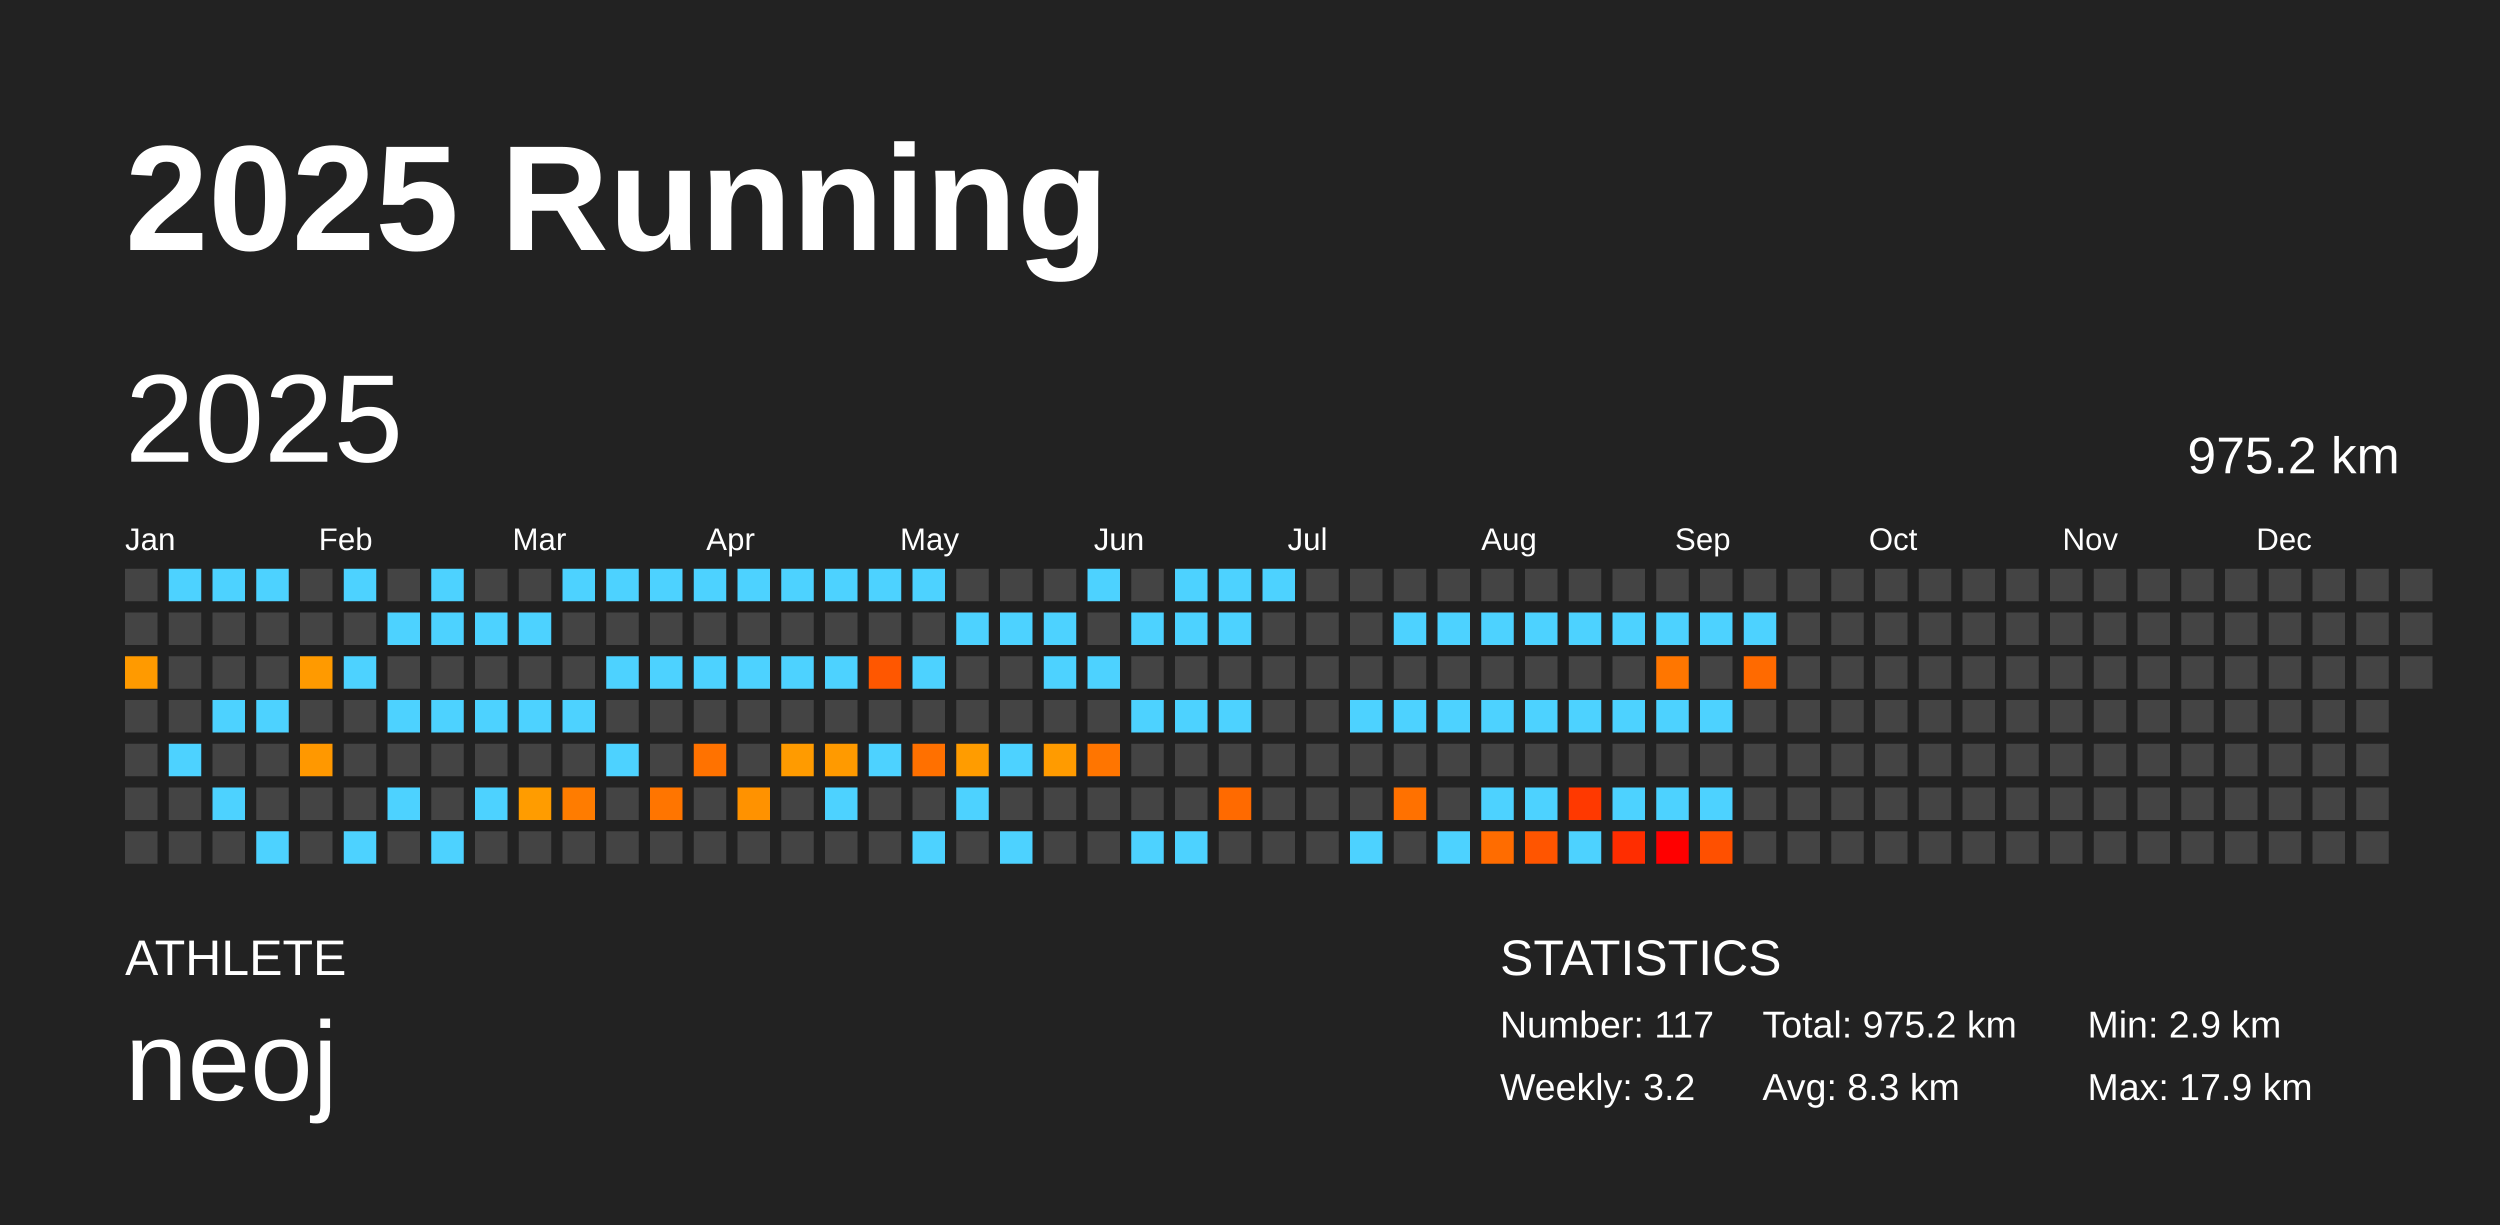
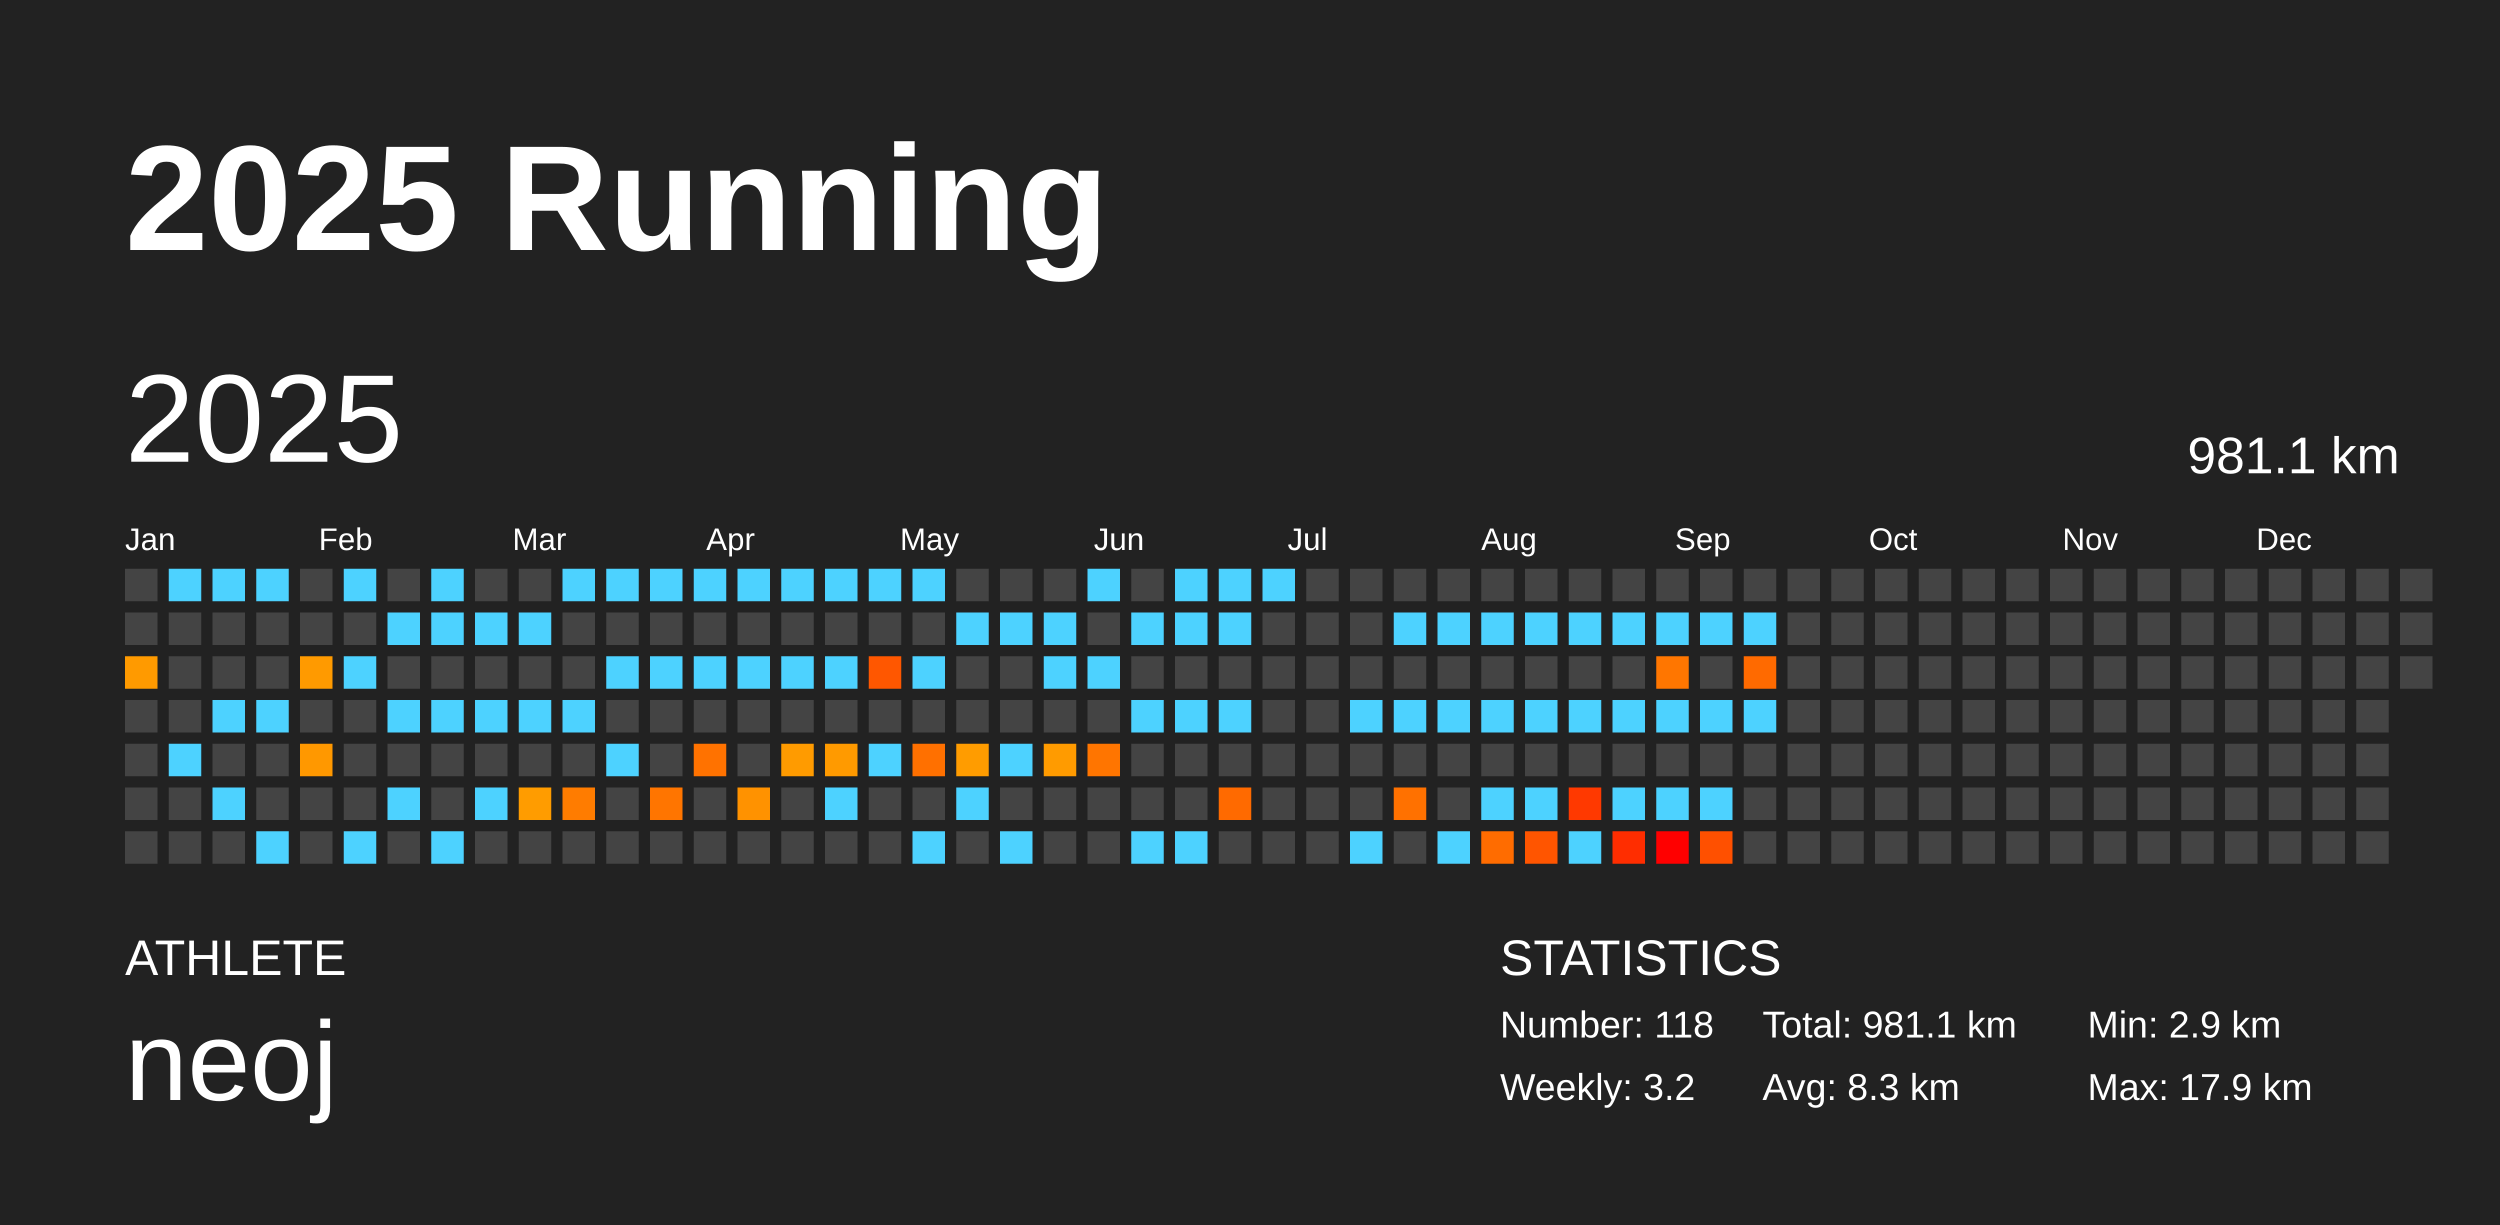
<svg xmlns="http://www.w3.org/2000/svg" baseProfile="full" height="98mm" version="1.1" viewBox="0,0,200,98" width="200mm">
  <defs />
  <rect fill="#222222" height="98" width="200" x="0" y="0" />
  <text fill="#FFFFFF" style="font-size:12px; font-family:Arial; font-weight:bold;" x="10" y="20">2025 Running</text>
  <text fill="#FFFFFF" style="font-size:4px; font-family:Arial" x="10" y="78">ATHLETE</text>
  <text fill="#FFFFFF" style="font-size:9px; font-family:Arial" x="10" y="88">neoj</text>
  <text fill="#FFFFFF" style="font-size:4px; font-family:Arial" x="120" y="78">STATISTICS</text>
-   <text fill="#FFFFFF" style="font-size:3px; font-family:Arial" x="120" y="83">Number: 117</text>
+   <text fill="#FFFFFF" style="font-size:3px; font-family:Arial" x="120" y="83">Number: 118</text>
  <text fill="#FFFFFF" style="font-size:3px; font-family:Arial" x="120" y="88">Weekly: 3.2</text>
-   <text fill="#FFFFFF" style="font-size:3px; font-family:Arial" x="141" y="83">Total: 975.2 km</text>
+   <text fill="#FFFFFF" style="font-size:3px; font-family:Arial" x="141" y="83">Total: 981.1 km</text>
  <text fill="#FFFFFF" style="font-size:3px; font-family:Arial" x="141" y="88">Avg: 8.3 km</text>
  <text fill="#FFFFFF" style="font-size:3px; font-family:Arial" x="167" y="83">Min: 2.9 km</text>
  <text fill="#FFFFFF" style="font-size:3px; font-family:Arial" x="167" y="88">Max: 17.9 km</text>
  <text dominant-baseline="hanging" fill="#FFFFFF" style="font-size:10.0px; font-family:Arial;" x="10" y="30">2025</text>
-   <text dominant-baseline="hanging" fill="#FFFFFF" style="font-size:4.125px; font-family:Arial;" x="175" y="35">975.2 km</text>
+   <text dominant-baseline="hanging" fill="#FFFFFF" style="font-size:4.125px; font-family:Arial;" x="175" y="35">981.1 km</text>
  <text fill="#FFFFFF" style="font-size:2.5px; font-family:Arial" x="10.0" y="44">Jan</text>
  <text fill="#FFFFFF" style="font-size:2.5px; font-family:Arial" x="25.5" y="44">Feb</text>
  <text fill="#FFFFFF" style="font-size:2.5px; font-family:Arial" x="41.0" y="44">Mar</text>
  <text fill="#FFFFFF" style="font-size:2.5px; font-family:Arial" x="56.5" y="44">Apr</text>
  <text fill="#FFFFFF" style="font-size:2.5px; font-family:Arial" x="72.0" y="44">May</text>
  <text fill="#FFFFFF" style="font-size:2.5px; font-family:Arial" x="87.5" y="44">Jun</text>
  <text fill="#FFFFFF" style="font-size:2.5px; font-family:Arial" x="103.0" y="44">Jul</text>
  <text fill="#FFFFFF" style="font-size:2.5px; font-family:Arial" x="118.5" y="44">Aug</text>
  <text fill="#FFFFFF" style="font-size:2.5px; font-family:Arial" x="134.0" y="44">Sep</text>
  <text fill="#FFFFFF" style="font-size:2.5px; font-family:Arial" x="149.5" y="44">Oct</text>
  <text fill="#FFFFFF" style="font-size:2.5px; font-family:Arial" x="165.0" y="44">Nov</text>
  <text fill="#FFFFFF" style="font-size:2.5px; font-family:Arial" x="180.5" y="44">Dec</text>
  <rect fill="#444444" height="2.6" width="2.6" x="10.0" y="45.5" />
  <rect fill="#444444" height="2.6" width="2.6" x="10.0" y="49.0" />
  <rect fill="#ff9a00" height="2.6" width="2.6" x="10.0" y="52.5" />
  <rect fill="#444444" height="2.6" width="2.6" x="10.0" y="56.0" />
  <rect fill="#444444" height="2.6" width="2.6" x="10.0" y="59.5" />
  <rect fill="#444444" height="2.6" width="2.6" x="10.0" y="63.0" />
  <rect fill="#444444" height="2.6" width="2.6" x="10.0" y="66.5" />
  <rect fill="#4dd2ff" height="2.6" width="2.6" x="13.5" y="45.5" />
  <rect fill="#444444" height="2.6" width="2.6" x="13.5" y="49.0" />
  <rect fill="#444444" height="2.6" width="2.6" x="13.5" y="52.5" />
  <rect fill="#444444" height="2.6" width="2.6" x="13.5" y="56.0" />
  <rect fill="#4dd2ff" height="2.6" width="2.6" x="13.5" y="59.5" />
  <rect fill="#444444" height="2.6" width="2.6" x="13.5" y="63.0" />
  <rect fill="#444444" height="2.6" width="2.6" x="13.5" y="66.5" />
  <rect fill="#4dd2ff" height="2.6" width="2.6" x="17.0" y="45.5" />
  <rect fill="#444444" height="2.6" width="2.6" x="17.0" y="49.0" />
  <rect fill="#444444" height="2.6" width="2.6" x="17.0" y="52.5" />
  <rect fill="#4dd2ff" height="2.6" width="2.6" x="17.0" y="56.0" />
  <rect fill="#444444" height="2.6" width="2.6" x="17.0" y="59.5" />
  <rect fill="#4dd2ff" height="2.6" width="2.6" x="17.0" y="63.0" />
  <rect fill="#444444" height="2.6" width="2.6" x="17.0" y="66.5" />
  <rect fill="#4dd2ff" height="2.6" width="2.6" x="20.5" y="45.5" />
  <rect fill="#444444" height="2.6" width="2.6" x="20.5" y="49.0" />
  <rect fill="#444444" height="2.6" width="2.6" x="20.5" y="52.5" />
  <rect fill="#4dd2ff" height="2.6" width="2.6" x="20.5" y="56.0" />
  <rect fill="#444444" height="2.6" width="2.6" x="20.5" y="59.5" />
  <rect fill="#444444" height="2.6" width="2.6" x="20.5" y="63.0" />
  <rect fill="#4dd2ff" height="2.6" width="2.6" x="20.5" y="66.5" />
  <rect fill="#444444" height="2.6" width="2.6" x="24.0" y="45.5" />
  <rect fill="#444444" height="2.6" width="2.6" x="24.0" y="49.0" />
  <rect fill="#ff9a00" height="2.6" width="2.6" x="24.0" y="52.5" />
  <rect fill="#444444" height="2.6" width="2.6" x="24.0" y="56.0" />
  <rect fill="#ff9800" height="2.6" width="2.6" x="24.0" y="59.5" />
  <rect fill="#444444" height="2.6" width="2.6" x="24.0" y="63.0" />
  <rect fill="#444444" height="2.6" width="2.6" x="24.0" y="66.5" />
  <rect fill="#4dd2ff" height="2.6" width="2.6" x="27.5" y="45.5" />
  <rect fill="#444444" height="2.6" width="2.6" x="27.5" y="49.0" />
  <rect fill="#4dd2ff" height="2.6" width="2.6" x="27.5" y="52.5" />
  <rect fill="#444444" height="2.6" width="2.6" x="27.5" y="56.0" />
  <rect fill="#444444" height="2.6" width="2.6" x="27.5" y="59.5" />
  <rect fill="#444444" height="2.6" width="2.6" x="27.5" y="63.0" />
  <rect fill="#4dd2ff" height="2.6" width="2.6" x="27.5" y="66.5" />
  <rect fill="#444444" height="2.6" width="2.6" x="31.0" y="45.5" />
  <rect fill="#4dd2ff" height="2.6" width="2.6" x="31.0" y="49.0" />
  <rect fill="#444444" height="2.6" width="2.6" x="31.0" y="52.5" />
  <rect fill="#4dd2ff" height="2.6" width="2.6" x="31.0" y="56.0" />
  <rect fill="#444444" height="2.6" width="2.6" x="31.0" y="59.5" />
  <rect fill="#4dd2ff" height="2.6" width="2.6" x="31.0" y="63.0" />
  <rect fill="#444444" height="2.6" width="2.6" x="31.0" y="66.5" />
  <rect fill="#4dd2ff" height="2.6" width="2.6" x="34.5" y="45.5" />
  <rect fill="#4dd2ff" height="2.6" width="2.6" x="34.5" y="49.0" />
  <rect fill="#444444" height="2.6" width="2.6" x="34.5" y="52.5" />
  <rect fill="#4dd2ff" height="2.6" width="2.6" x="34.5" y="56.0" />
  <rect fill="#444444" height="2.6" width="2.6" x="34.5" y="59.5" />
  <rect fill="#444444" height="2.6" width="2.6" x="34.5" y="63.0" />
  <rect fill="#4dd2ff" height="2.6" width="2.6" x="34.5" y="66.5" />
  <rect fill="#444444" height="2.6" width="2.6" x="38.0" y="45.5" />
  <rect fill="#4dd2ff" height="2.6" width="2.6" x="38.0" y="49.0" />
  <rect fill="#444444" height="2.6" width="2.6" x="38.0" y="52.5" />
  <rect fill="#4dd2ff" height="2.6" width="2.6" x="38.0" y="56.0" />
  <rect fill="#444444" height="2.6" width="2.6" x="38.0" y="59.5" />
  <rect fill="#4dd2ff" height="2.6" width="2.6" x="38.0" y="63.0" />
  <rect fill="#444444" height="2.6" width="2.6" x="38.0" y="66.5" />
  <rect fill="#444444" height="2.6" width="2.6" x="41.5" y="45.5" />
  <rect fill="#4dd2ff" height="2.6" width="2.6" x="41.5" y="49.0" />
  <rect fill="#444444" height="2.6" width="2.6" x="41.5" y="52.5" />
  <rect fill="#4dd2ff" height="2.6" width="2.6" x="41.5" y="56.0" />
  <rect fill="#444444" height="2.6" width="2.6" x="41.5" y="59.5" />
  <rect fill="#ff9c00" height="2.6" width="2.6" x="41.5" y="63.0" />
  <rect fill="#444444" height="2.6" width="2.6" x="41.5" y="66.5" />
  <rect fill="#4dd2ff" height="2.6" width="2.6" x="45.0" y="45.5" />
  <rect fill="#444444" height="2.6" width="2.6" x="45.0" y="49.0" />
  <rect fill="#444444" height="2.6" width="2.6" x="45.0" y="52.5" />
  <rect fill="#4dd2ff" height="2.6" width="2.6" x="45.0" y="56.0" />
  <rect fill="#444444" height="2.6" width="2.6" x="45.0" y="59.5" />
  <rect fill="#ff7c00" height="2.6" width="2.6" x="45.0" y="63.0" />
  <rect fill="#444444" height="2.6" width="2.6" x="45.0" y="66.5" />
  <rect fill="#4dd2ff" height="2.6" width="2.6" x="48.5" y="45.5" />
  <rect fill="#444444" height="2.6" width="2.6" x="48.5" y="49.0" />
  <rect fill="#4dd2ff" height="2.6" width="2.6" x="48.5" y="52.5" />
  <rect fill="#444444" height="2.6" width="2.6" x="48.5" y="56.0" />
  <rect fill="#4dd2ff" height="2.6" width="2.6" x="48.5" y="59.5" />
  <rect fill="#444444" height="2.6" width="2.6" x="48.5" y="63.0" />
  <rect fill="#444444" height="2.6" width="2.6" x="48.5" y="66.5" />
  <rect fill="#4dd2ff" height="2.6" width="2.6" x="52.0" y="45.5" />
  <rect fill="#444444" height="2.6" width="2.6" x="52.0" y="49.0" />
  <rect fill="#4dd2ff" height="2.6" width="2.6" x="52.0" y="52.5" />
  <rect fill="#444444" height="2.6" width="2.6" x="52.0" y="56.0" />
  <rect fill="#444444" height="2.6" width="2.6" x="52.0" y="59.5" />
  <rect fill="#ff7500" height="2.6" width="2.6" x="52.0" y="63.0" />
  <rect fill="#444444" height="2.6" width="2.6" x="52.0" y="66.5" />
  <rect fill="#4dd2ff" height="2.6" width="2.6" x="55.5" y="45.5" />
  <rect fill="#444444" height="2.6" width="2.6" x="55.5" y="49.0" />
  <rect fill="#4dd2ff" height="2.6" width="2.6" x="55.5" y="52.5" />
  <rect fill="#444444" height="2.6" width="2.6" x="55.5" y="56.0" />
  <rect fill="#ff7200" height="2.6" width="2.6" x="55.5" y="59.5" />
  <rect fill="#444444" height="2.6" width="2.6" x="55.5" y="63.0" />
  <rect fill="#444444" height="2.6" width="2.6" x="55.5" y="66.5" />
  <rect fill="#4dd2ff" height="2.6" width="2.6" x="59.0" y="45.5" />
  <rect fill="#444444" height="2.6" width="2.6" x="59.0" y="49.0" />
  <rect fill="#4dd2ff" height="2.6" width="2.6" x="59.0" y="52.5" />
  <rect fill="#444444" height="2.6" width="2.6" x="59.0" y="56.0" />
  <rect fill="#444444" height="2.6" width="2.6" x="59.0" y="59.5" />
  <rect fill="#ff9200" height="2.6" width="2.6" x="59.0" y="63.0" />
  <rect fill="#444444" height="2.6" width="2.6" x="59.0" y="66.5" />
  <rect fill="#4dd2ff" height="2.6" width="2.6" x="62.5" y="45.5" />
  <rect fill="#444444" height="2.6" width="2.6" x="62.5" y="49.0" />
  <rect fill="#4dd2ff" height="2.6" width="2.6" x="62.5" y="52.5" />
  <rect fill="#444444" height="2.6" width="2.6" x="62.5" y="56.0" />
  <rect fill="#ff9b00" height="2.6" width="2.6" x="62.5" y="59.5" />
  <rect fill="#444444" height="2.6" width="2.6" x="62.5" y="63.0" />
  <rect fill="#444444" height="2.6" width="2.6" x="62.5" y="66.5" />
  <rect fill="#4dd2ff" height="2.6" width="2.6" x="66.0" y="45.5" />
  <rect fill="#444444" height="2.6" width="2.6" x="66.0" y="49.0" />
  <rect fill="#4dd2ff" height="2.6" width="2.6" x="66.0" y="52.5" />
  <rect fill="#444444" height="2.6" width="2.6" x="66.0" y="56.0" />
  <rect fill="#ff9a00" height="2.6" width="2.6" x="66.0" y="59.5" />
  <rect fill="#4dd2ff" height="2.6" width="2.6" x="66.0" y="63.0" />
  <rect fill="#444444" height="2.6" width="2.6" x="66.0" y="66.5" />
  <rect fill="#4dd2ff" height="2.6" width="2.6" x="69.5" y="45.5" />
  <rect fill="#444444" height="2.6" width="2.6" x="69.5" y="49.0" />
  <rect fill="#ff5700" height="2.6" width="2.6" x="69.5" y="52.5" />
  <rect fill="#444444" height="2.6" width="2.6" x="69.5" y="56.0" />
  <rect fill="#4dd2ff" height="2.6" width="2.6" x="69.5" y="59.5" />
  <rect fill="#444444" height="2.6" width="2.6" x="69.5" y="63.0" />
  <rect fill="#444444" height="2.6" width="2.6" x="69.5" y="66.5" />
  <rect fill="#4dd2ff" height="2.6" width="2.6" x="73.0" y="45.5" />
  <rect fill="#444444" height="2.6" width="2.6" x="73.0" y="49.0" />
  <rect fill="#4dd2ff" height="2.6" width="2.6" x="73.0" y="52.5" />
  <rect fill="#444444" height="2.6" width="2.6" x="73.0" y="56.0" />
  <rect fill="#ff7000" height="2.6" width="2.6" x="73.0" y="59.5" />
  <rect fill="#444444" height="2.6" width="2.6" x="73.0" y="63.0" />
  <rect fill="#4dd2ff" height="2.6" width="2.6" x="73.0" y="66.5" />
  <rect fill="#444444" height="2.6" width="2.6" x="76.5" y="45.5" />
  <rect fill="#4dd2ff" height="2.6" width="2.6" x="76.5" y="49.0" />
  <rect fill="#444444" height="2.6" width="2.6" x="76.5" y="52.5" />
  <rect fill="#444444" height="2.6" width="2.6" x="76.5" y="56.0" />
  <rect fill="#ff9c00" height="2.6" width="2.6" x="76.5" y="59.5" />
  <rect fill="#4dd2ff" height="2.6" width="2.6" x="76.5" y="63.0" />
  <rect fill="#444444" height="2.6" width="2.6" x="76.5" y="66.5" />
  <rect fill="#444444" height="2.6" width="2.6" x="80.0" y="45.5" />
  <rect fill="#4dd2ff" height="2.6" width="2.6" x="80.0" y="49.0" />
  <rect fill="#444444" height="2.6" width="2.6" x="80.0" y="52.5" />
  <rect fill="#444444" height="2.6" width="2.6" x="80.0" y="56.0" />
  <rect fill="#4dd2ff" height="2.6" width="2.6" x="80.0" y="59.5" />
  <rect fill="#444444" height="2.6" width="2.6" x="80.0" y="63.0" />
  <rect fill="#4dd2ff" height="2.6" width="2.6" x="80.0" y="66.5" />
  <rect fill="#444444" height="2.6" width="2.6" x="83.5" y="45.5" />
  <rect fill="#4dd2ff" height="2.6" width="2.6" x="83.5" y="49.0" />
  <rect fill="#4dd2ff" height="2.6" width="2.6" x="83.5" y="52.5" />
  <rect fill="#444444" height="2.6" width="2.6" x="83.5" y="56.0" />
  <rect fill="#ff9b00" height="2.6" width="2.6" x="83.5" y="59.5" />
  <rect fill="#444444" height="2.6" width="2.6" x="83.5" y="63.0" />
  <rect fill="#444444" height="2.6" width="2.6" x="83.5" y="66.5" />
  <rect fill="#4dd2ff" height="2.6" width="2.6" x="87.0" y="45.5" />
  <rect fill="#444444" height="2.6" width="2.6" x="87.0" y="49.0" />
  <rect fill="#4dd2ff" height="2.6" width="2.6" x="87.0" y="52.5" />
  <rect fill="#444444" height="2.6" width="2.6" x="87.0" y="56.0" />
  <rect fill="#ff7500" height="2.6" width="2.6" x="87.0" y="59.5" />
  <rect fill="#444444" height="2.6" width="2.6" x="87.0" y="63.0" />
  <rect fill="#444444" height="2.6" width="2.6" x="87.0" y="66.5" />
  <rect fill="#444444" height="2.6" width="2.6" x="90.5" y="45.5" />
  <rect fill="#4dd2ff" height="2.6" width="2.6" x="90.5" y="49.0" />
  <rect fill="#444444" height="2.6" width="2.6" x="90.5" y="52.5" />
  <rect fill="#4dd2ff" height="2.6" width="2.6" x="90.5" y="56.0" />
  <rect fill="#444444" height="2.6" width="2.6" x="90.5" y="59.5" />
  <rect fill="#444444" height="2.6" width="2.6" x="90.5" y="63.0" />
  <rect fill="#4dd2ff" height="2.6" width="2.6" x="90.5" y="66.5" />
  <rect fill="#4dd2ff" height="2.6" width="2.6" x="94.0" y="45.5" />
  <rect fill="#4dd2ff" height="2.6" width="2.6" x="94.0" y="49.0" />
  <rect fill="#444444" height="2.6" width="2.6" x="94.0" y="52.5" />
  <rect fill="#4dd2ff" height="2.6" width="2.6" x="94.0" y="56.0" />
  <rect fill="#444444" height="2.6" width="2.6" x="94.0" y="59.5" />
  <rect fill="#444444" height="2.6" width="2.6" x="94.0" y="63.0" />
  <rect fill="#4dd2ff" height="2.6" width="2.6" x="94.0" y="66.5" />
  <rect fill="#4dd2ff" height="2.6" width="2.6" x="97.5" y="45.5" />
  <rect fill="#4dd2ff" height="2.6" width="2.6" x="97.5" y="49.0" />
  <rect fill="#444444" height="2.6" width="2.6" x="97.5" y="52.5" />
  <rect fill="#4dd2ff" height="2.6" width="2.6" x="97.5" y="56.0" />
  <rect fill="#444444" height="2.6" width="2.6" x="97.5" y="59.5" />
  <rect fill="#ff6a00" height="2.6" width="2.6" x="97.5" y="63.0" />
  <rect fill="#444444" height="2.6" width="2.6" x="97.5" y="66.5" />
  <rect fill="#4dd2ff" height="2.6" width="2.6" x="101.0" y="45.5" />
  <rect fill="#444444" height="2.6" width="2.6" x="101.0" y="49.0" />
  <rect fill="#444444" height="2.6" width="2.6" x="101.0" y="52.5" />
  <rect fill="#444444" height="2.6" width="2.6" x="101.0" y="56.0" />
  <rect fill="#444444" height="2.6" width="2.6" x="101.0" y="59.5" />
  <rect fill="#444444" height="2.6" width="2.6" x="101.0" y="63.0" />
  <rect fill="#444444" height="2.6" width="2.6" x="101.0" y="66.5" />
  <rect fill="#444444" height="2.6" width="2.6" x="104.5" y="45.5" />
  <rect fill="#444444" height="2.6" width="2.6" x="104.5" y="49.0" />
  <rect fill="#444444" height="2.6" width="2.6" x="104.5" y="52.5" />
  <rect fill="#444444" height="2.6" width="2.6" x="104.5" y="56.0" />
  <rect fill="#444444" height="2.6" width="2.6" x="104.5" y="59.5" />
  <rect fill="#444444" height="2.6" width="2.6" x="104.5" y="63.0" />
  <rect fill="#444444" height="2.6" width="2.6" x="104.5" y="66.5" />
  <rect fill="#444444" height="2.6" width="2.6" x="108.0" y="45.5" />
  <rect fill="#444444" height="2.6" width="2.6" x="108.0" y="49.0" />
  <rect fill="#444444" height="2.6" width="2.6" x="108.0" y="52.5" />
  <rect fill="#4dd2ff" height="2.6" width="2.6" x="108.0" y="56.0" />
  <rect fill="#444444" height="2.6" width="2.6" x="108.0" y="59.5" />
  <rect fill="#444444" height="2.6" width="2.6" x="108.0" y="63.0" />
  <rect fill="#4dd2ff" height="2.6" width="2.6" x="108.0" y="66.5" />
  <rect fill="#444444" height="2.6" width="2.6" x="111.5" y="45.5" />
  <rect fill="#4dd2ff" height="2.6" width="2.6" x="111.5" y="49.0" />
  <rect fill="#444444" height="2.6" width="2.6" x="111.5" y="52.5" />
  <rect fill="#4dd2ff" height="2.6" width="2.6" x="111.5" y="56.0" />
  <rect fill="#444444" height="2.6" width="2.6" x="111.5" y="59.5" />
  <rect fill="#ff7100" height="2.6" width="2.6" x="111.5" y="63.0" />
  <rect fill="#444444" height="2.6" width="2.6" x="111.5" y="66.5" />
  <rect fill="#444444" height="2.6" width="2.6" x="115.0" y="45.5" />
  <rect fill="#4dd2ff" height="2.6" width="2.6" x="115.0" y="49.0" />
  <rect fill="#444444" height="2.6" width="2.6" x="115.0" y="52.5" />
  <rect fill="#4dd2ff" height="2.6" width="2.6" x="115.0" y="56.0" />
  <rect fill="#444444" height="2.6" width="2.6" x="115.0" y="59.5" />
  <rect fill="#444444" height="2.6" width="2.6" x="115.0" y="63.0" />
  <rect fill="#4dd2ff" height="2.6" width="2.6" x="115.0" y="66.5" />
  <rect fill="#444444" height="2.6" width="2.6" x="118.5" y="45.5" />
  <rect fill="#4dd2ff" height="2.6" width="2.6" x="118.5" y="49.0" />
  <rect fill="#444444" height="2.6" width="2.6" x="118.5" y="52.5" />
  <rect fill="#4dd2ff" height="2.6" width="2.6" x="118.5" y="56.0" />
  <rect fill="#444444" height="2.6" width="2.6" x="118.5" y="59.5" />
  <rect fill="#4dd2ff" height="2.6" width="2.6" x="118.5" y="63.0" />
  <rect fill="#ff6c00" height="2.6" width="2.6" x="118.5" y="66.5" />
  <rect fill="#444444" height="2.6" width="2.6" x="122.0" y="45.5" />
  <rect fill="#4dd2ff" height="2.6" width="2.6" x="122.0" y="49.0" />
  <rect fill="#444444" height="2.6" width="2.6" x="122.0" y="52.5" />
  <rect fill="#4dd2ff" height="2.6" width="2.6" x="122.0" y="56.0" />
  <rect fill="#444444" height="2.6" width="2.6" x="122.0" y="59.5" />
  <rect fill="#4dd2ff" height="2.6" width="2.6" x="122.0" y="63.0" />
  <rect fill="#ff5500" height="2.6" width="2.6" x="122.0" y="66.5" />
  <rect fill="#444444" height="2.6" width="2.6" x="125.5" y="45.5" />
  <rect fill="#4dd2ff" height="2.6" width="2.6" x="125.5" y="49.0" />
  <rect fill="#444444" height="2.6" width="2.6" x="125.5" y="52.5" />
  <rect fill="#4dd2ff" height="2.6" width="2.6" x="125.5" y="56.0" />
  <rect fill="#444444" height="2.6" width="2.6" x="125.5" y="59.5" />
  <rect fill="#ff3900" height="2.6" width="2.6" x="125.5" y="63.0" />
  <rect fill="#4dd2ff" height="2.6" width="2.6" x="125.5" y="66.5" />
  <rect fill="#444444" height="2.6" width="2.6" x="129.0" y="45.5" />
  <rect fill="#4dd2ff" height="2.6" width="2.6" x="129.0" y="49.0" />
  <rect fill="#444444" height="2.6" width="2.6" x="129.0" y="52.5" />
  <rect fill="#4dd2ff" height="2.6" width="2.6" x="129.0" y="56.0" />
  <rect fill="#444444" height="2.6" width="2.6" x="129.0" y="59.5" />
  <rect fill="#4dd2ff" height="2.6" width="2.6" x="129.0" y="63.0" />
  <rect fill="#ff2d00" height="2.6" width="2.6" x="129.0" y="66.5" />
  <rect fill="#444444" height="2.6" width="2.6" x="132.5" y="45.5" />
  <rect fill="#4dd2ff" height="2.6" width="2.6" x="132.5" y="49.0" />
  <rect fill="#ff7600" height="2.6" width="2.6" x="132.5" y="52.5" />
  <rect fill="#4dd2ff" height="2.6" width="2.6" x="132.5" y="56.0" />
  <rect fill="#444444" height="2.6" width="2.6" x="132.5" y="59.5" />
  <rect fill="#4dd2ff" height="2.6" width="2.6" x="132.5" y="63.0" />
  <rect fill="#ff0000" height="2.6" width="2.6" x="132.5" y="66.5" />
  <rect fill="#444444" height="2.6" width="2.6" x="136.0" y="45.5" />
  <rect fill="#4dd2ff" height="2.6" width="2.6" x="136.0" y="49.0" />
  <rect fill="#444444" height="2.6" width="2.6" x="136.0" y="52.5" />
  <rect fill="#4dd2ff" height="2.6" width="2.6" x="136.0" y="56.0" />
  <rect fill="#444444" height="2.6" width="2.6" x="136.0" y="59.5" />
  <rect fill="#4dd2ff" height="2.6" width="2.6" x="136.0" y="63.0" />
  <rect fill="#ff5000" height="2.6" width="2.6" x="136.0" y="66.5" />
  <rect fill="#444444" height="2.6" width="2.6" x="139.5" y="45.5" />
  <rect fill="#4dd2ff" height="2.6" width="2.6" x="139.5" y="49.0" />
  <rect fill="#ff6a00" height="2.6" width="2.6" x="139.5" y="52.5" />
-   <rect fill="#444444" height="2.6" width="2.6" x="139.5" y="56.0" />
+   <rect fill="#4dd2ff" height="2.6" width="2.6" x="139.5" y="56.0" />
  <rect fill="#444444" height="2.6" width="2.6" x="139.5" y="59.5" />
  <rect fill="#444444" height="2.6" width="2.6" x="139.5" y="63.0" />
  <rect fill="#444444" height="2.6" width="2.6" x="139.5" y="66.5" />
  <rect fill="#444444" height="2.6" width="2.6" x="143.0" y="45.5" />
  <rect fill="#444444" height="2.6" width="2.6" x="143.0" y="49.0" />
  <rect fill="#444444" height="2.6" width="2.6" x="143.0" y="52.5" />
  <rect fill="#444444" height="2.6" width="2.6" x="143.0" y="56.0" />
  <rect fill="#444444" height="2.6" width="2.6" x="143.0" y="59.5" />
  <rect fill="#444444" height="2.6" width="2.6" x="143.0" y="63.0" />
  <rect fill="#444444" height="2.6" width="2.6" x="143.0" y="66.5" />
  <rect fill="#444444" height="2.6" width="2.6" x="146.5" y="45.5" />
  <rect fill="#444444" height="2.6" width="2.6" x="146.5" y="49.0" />
  <rect fill="#444444" height="2.6" width="2.6" x="146.5" y="52.5" />
  <rect fill="#444444" height="2.6" width="2.6" x="146.5" y="56.0" />
  <rect fill="#444444" height="2.6" width="2.6" x="146.5" y="59.5" />
  <rect fill="#444444" height="2.6" width="2.6" x="146.5" y="63.0" />
  <rect fill="#444444" height="2.6" width="2.6" x="146.5" y="66.5" />
  <rect fill="#444444" height="2.6" width="2.6" x="150.0" y="45.5" />
  <rect fill="#444444" height="2.6" width="2.6" x="150.0" y="49.0" />
  <rect fill="#444444" height="2.6" width="2.6" x="150.0" y="52.5" />
  <rect fill="#444444" height="2.6" width="2.6" x="150.0" y="56.0" />
  <rect fill="#444444" height="2.6" width="2.6" x="150.0" y="59.5" />
  <rect fill="#444444" height="2.6" width="2.6" x="150.0" y="63.0" />
  <rect fill="#444444" height="2.6" width="2.6" x="150.0" y="66.5" />
  <rect fill="#444444" height="2.6" width="2.6" x="153.5" y="45.5" />
  <rect fill="#444444" height="2.6" width="2.6" x="153.5" y="49.0" />
  <rect fill="#444444" height="2.6" width="2.6" x="153.5" y="52.5" />
  <rect fill="#444444" height="2.6" width="2.6" x="153.5" y="56.0" />
  <rect fill="#444444" height="2.6" width="2.6" x="153.5" y="59.5" />
  <rect fill="#444444" height="2.6" width="2.6" x="153.5" y="63.0" />
  <rect fill="#444444" height="2.6" width="2.6" x="153.5" y="66.5" />
  <rect fill="#444444" height="2.6" width="2.6" x="157.0" y="45.5" />
  <rect fill="#444444" height="2.6" width="2.6" x="157.0" y="49.0" />
  <rect fill="#444444" height="2.6" width="2.6" x="157.0" y="52.5" />
  <rect fill="#444444" height="2.6" width="2.6" x="157.0" y="56.0" />
  <rect fill="#444444" height="2.6" width="2.6" x="157.0" y="59.5" />
  <rect fill="#444444" height="2.6" width="2.6" x="157.0" y="63.0" />
  <rect fill="#444444" height="2.6" width="2.6" x="157.0" y="66.5" />
  <rect fill="#444444" height="2.6" width="2.6" x="160.5" y="45.5" />
  <rect fill="#444444" height="2.6" width="2.6" x="160.5" y="49.0" />
  <rect fill="#444444" height="2.6" width="2.6" x="160.5" y="52.5" />
  <rect fill="#444444" height="2.6" width="2.6" x="160.5" y="56.0" />
  <rect fill="#444444" height="2.6" width="2.6" x="160.5" y="59.5" />
  <rect fill="#444444" height="2.6" width="2.6" x="160.5" y="63.0" />
  <rect fill="#444444" height="2.6" width="2.6" x="160.5" y="66.5" />
  <rect fill="#444444" height="2.6" width="2.6" x="164.0" y="45.5" />
  <rect fill="#444444" height="2.6" width="2.6" x="164.0" y="49.0" />
  <rect fill="#444444" height="2.6" width="2.6" x="164.0" y="52.5" />
  <rect fill="#444444" height="2.6" width="2.6" x="164.0" y="56.0" />
  <rect fill="#444444" height="2.6" width="2.6" x="164.0" y="59.5" />
  <rect fill="#444444" height="2.6" width="2.6" x="164.0" y="63.0" />
  <rect fill="#444444" height="2.6" width="2.6" x="164.0" y="66.5" />
  <rect fill="#444444" height="2.6" width="2.6" x="167.5" y="45.5" />
  <rect fill="#444444" height="2.6" width="2.6" x="167.5" y="49.0" />
  <rect fill="#444444" height="2.6" width="2.6" x="167.5" y="52.5" />
  <rect fill="#444444" height="2.6" width="2.6" x="167.5" y="56.0" />
  <rect fill="#444444" height="2.6" width="2.6" x="167.5" y="59.5" />
  <rect fill="#444444" height="2.6" width="2.6" x="167.5" y="63.0" />
  <rect fill="#444444" height="2.6" width="2.6" x="167.5" y="66.5" />
  <rect fill="#444444" height="2.6" width="2.6" x="171.0" y="45.5" />
  <rect fill="#444444" height="2.6" width="2.6" x="171.0" y="49.0" />
  <rect fill="#444444" height="2.6" width="2.6" x="171.0" y="52.5" />
  <rect fill="#444444" height="2.6" width="2.6" x="171.0" y="56.0" />
  <rect fill="#444444" height="2.6" width="2.6" x="171.0" y="59.5" />
  <rect fill="#444444" height="2.6" width="2.6" x="171.0" y="63.0" />
  <rect fill="#444444" height="2.6" width="2.6" x="171.0" y="66.5" />
  <rect fill="#444444" height="2.6" width="2.6" x="174.5" y="45.5" />
  <rect fill="#444444" height="2.6" width="2.6" x="174.5" y="49.0" />
  <rect fill="#444444" height="2.6" width="2.6" x="174.5" y="52.5" />
  <rect fill="#444444" height="2.6" width="2.6" x="174.5" y="56.0" />
  <rect fill="#444444" height="2.6" width="2.6" x="174.5" y="59.5" />
  <rect fill="#444444" height="2.6" width="2.6" x="174.5" y="63.0" />
  <rect fill="#444444" height="2.6" width="2.6" x="174.5" y="66.5" />
  <rect fill="#444444" height="2.6" width="2.6" x="178.0" y="45.5" />
  <rect fill="#444444" height="2.6" width="2.6" x="178.0" y="49.0" />
  <rect fill="#444444" height="2.6" width="2.6" x="178.0" y="52.5" />
  <rect fill="#444444" height="2.6" width="2.6" x="178.0" y="56.0" />
  <rect fill="#444444" height="2.6" width="2.6" x="178.0" y="59.5" />
  <rect fill="#444444" height="2.6" width="2.6" x="178.0" y="63.0" />
  <rect fill="#444444" height="2.6" width="2.6" x="178.0" y="66.5" />
  <rect fill="#444444" height="2.6" width="2.6" x="181.5" y="45.5" />
  <rect fill="#444444" height="2.6" width="2.6" x="181.5" y="49.0" />
  <rect fill="#444444" height="2.6" width="2.6" x="181.5" y="52.5" />
  <rect fill="#444444" height="2.6" width="2.6" x="181.5" y="56.0" />
  <rect fill="#444444" height="2.6" width="2.6" x="181.5" y="59.5" />
  <rect fill="#444444" height="2.6" width="2.6" x="181.5" y="63.0" />
  <rect fill="#444444" height="2.6" width="2.6" x="181.5" y="66.5" />
  <rect fill="#444444" height="2.6" width="2.6" x="185.0" y="45.5" />
  <rect fill="#444444" height="2.6" width="2.6" x="185.0" y="49.0" />
  <rect fill="#444444" height="2.6" width="2.6" x="185.0" y="52.5" />
  <rect fill="#444444" height="2.6" width="2.6" x="185.0" y="56.0" />
  <rect fill="#444444" height="2.6" width="2.6" x="185.0" y="59.5" />
  <rect fill="#444444" height="2.6" width="2.6" x="185.0" y="63.0" />
  <rect fill="#444444" height="2.6" width="2.6" x="185.0" y="66.5" />
  <rect fill="#444444" height="2.6" width="2.6" x="188.5" y="45.5" />
  <rect fill="#444444" height="2.6" width="2.6" x="188.5" y="49.0" />
  <rect fill="#444444" height="2.6" width="2.6" x="188.5" y="52.5" />
  <rect fill="#444444" height="2.6" width="2.6" x="188.5" y="56.0" />
  <rect fill="#444444" height="2.6" width="2.6" x="188.5" y="59.5" />
  <rect fill="#444444" height="2.6" width="2.6" x="188.5" y="63.0" />
  <rect fill="#444444" height="2.6" width="2.6" x="188.5" y="66.5" />
  <rect fill="#444444" height="2.6" width="2.6" x="192.0" y="45.5" />
  <rect fill="#444444" height="2.6" width="2.6" x="192.0" y="49.0" />
  <rect fill="#444444" height="2.6" width="2.6" x="192.0" y="52.5" />
</svg>
